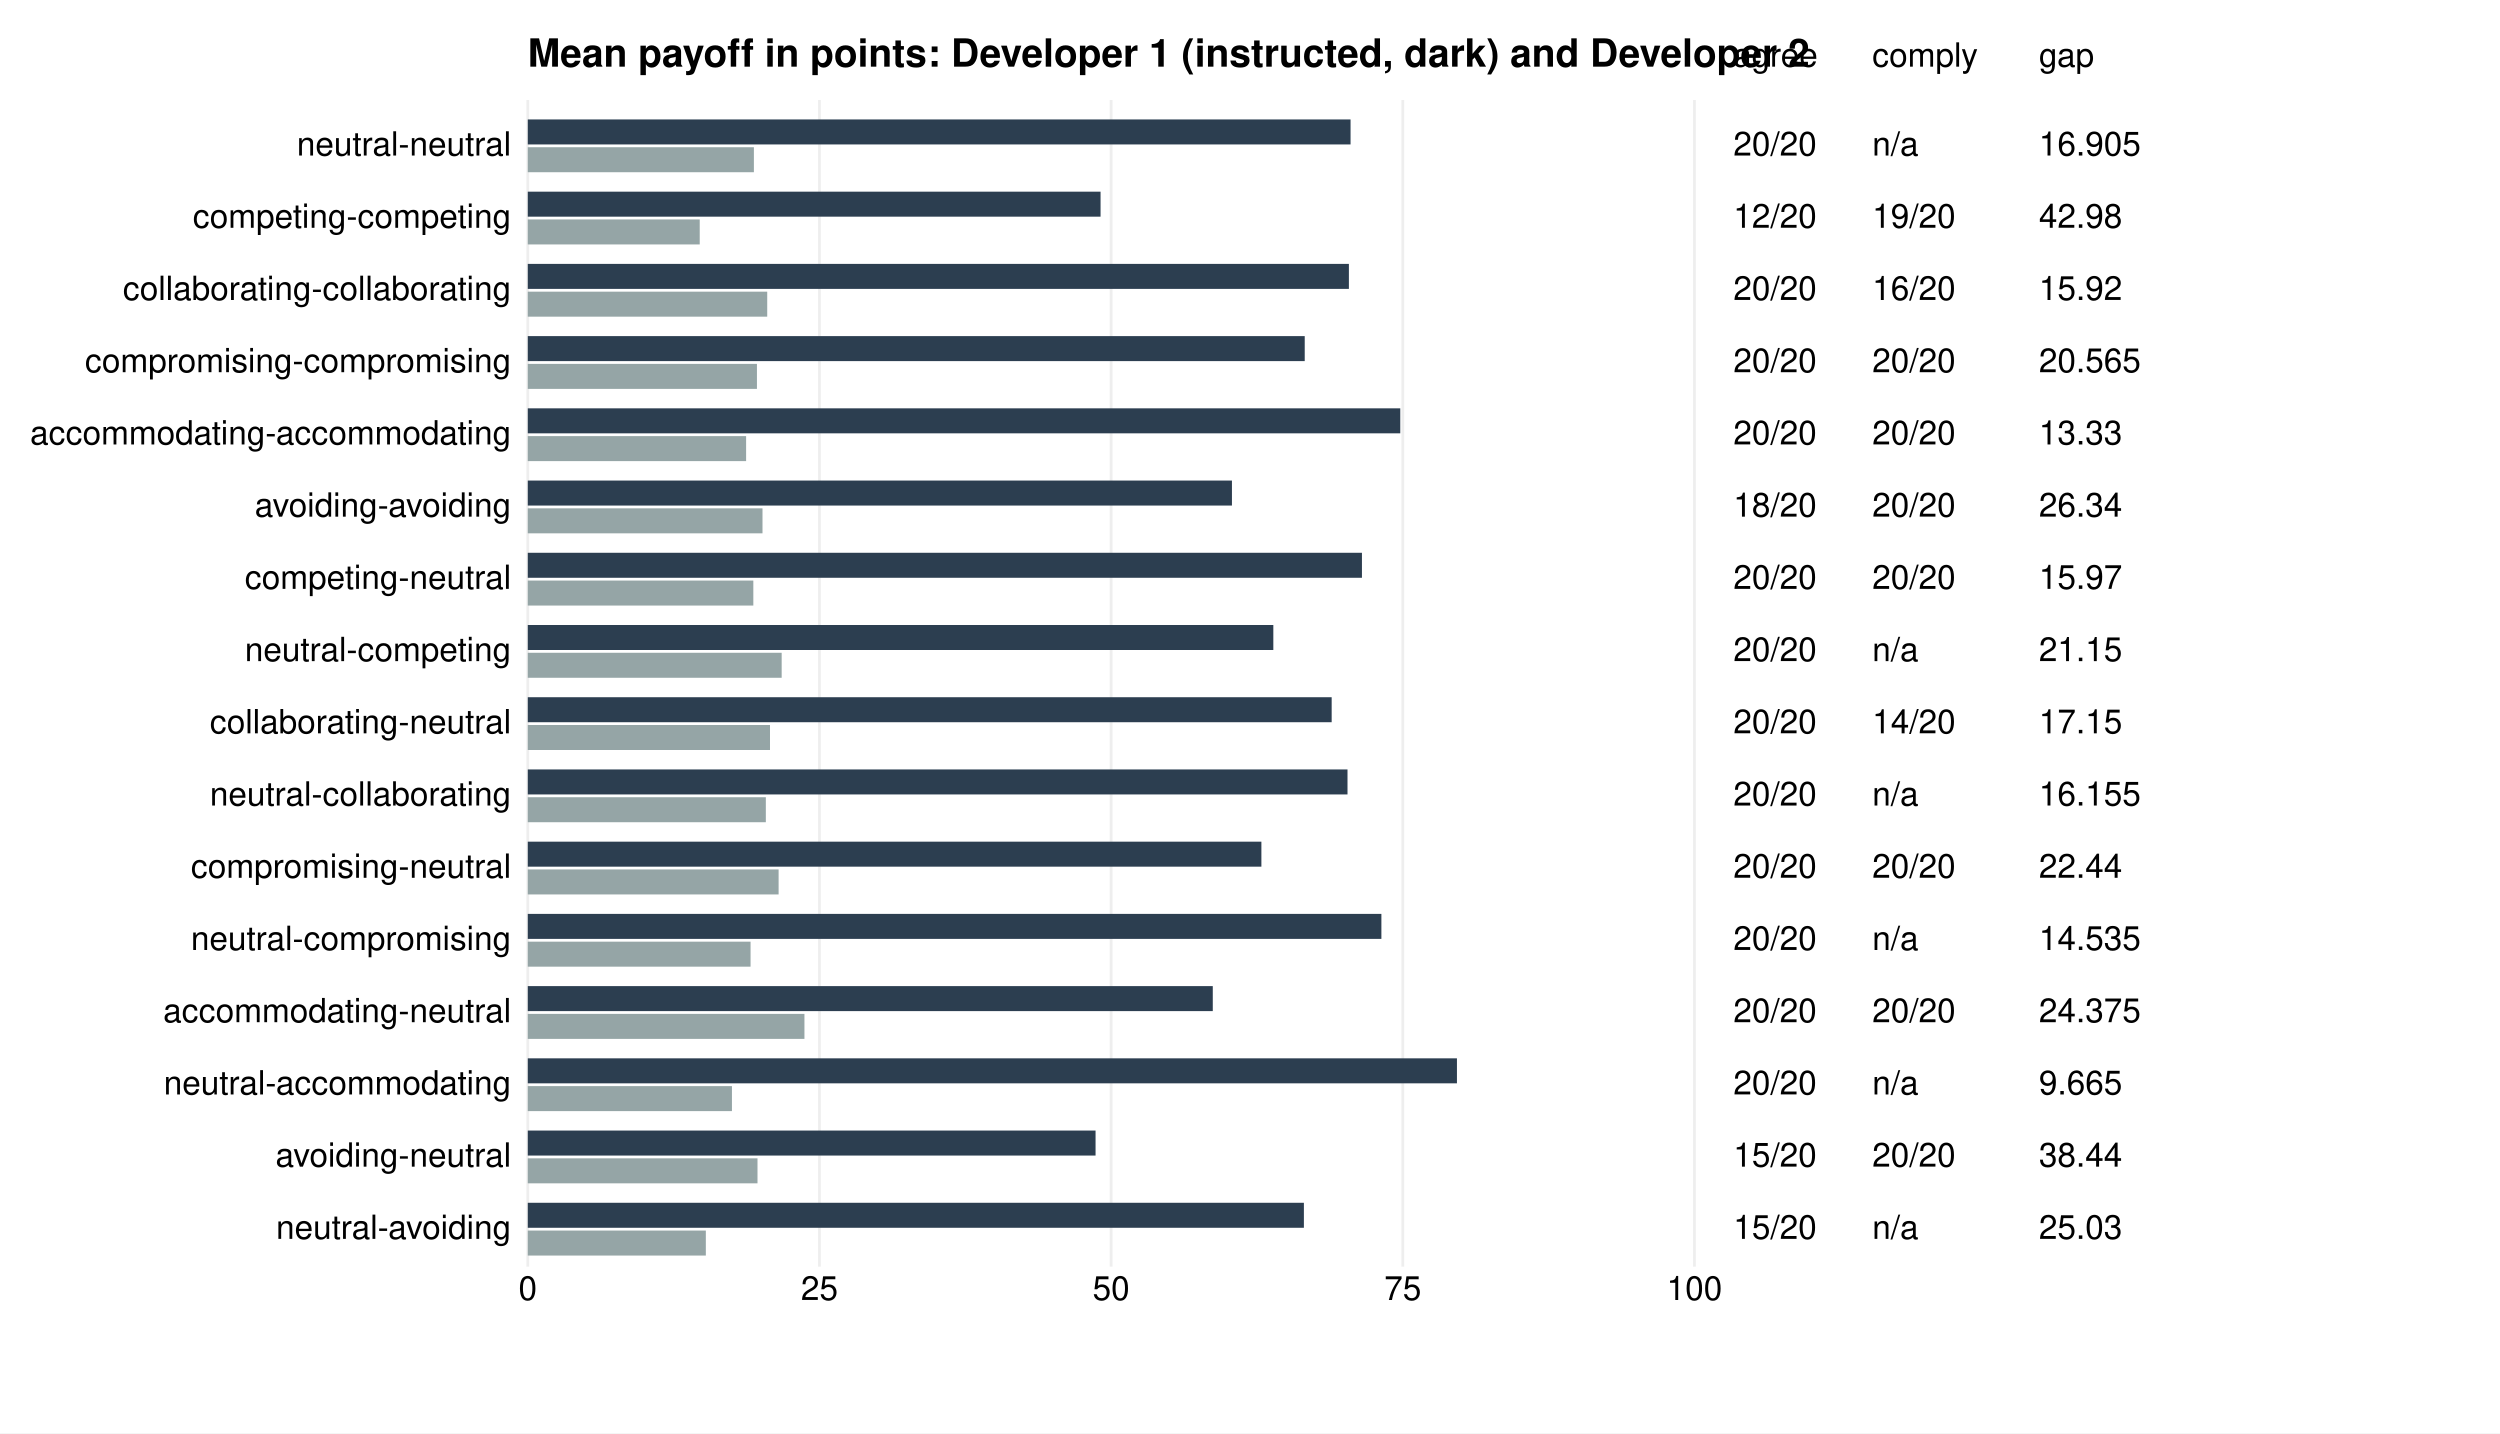
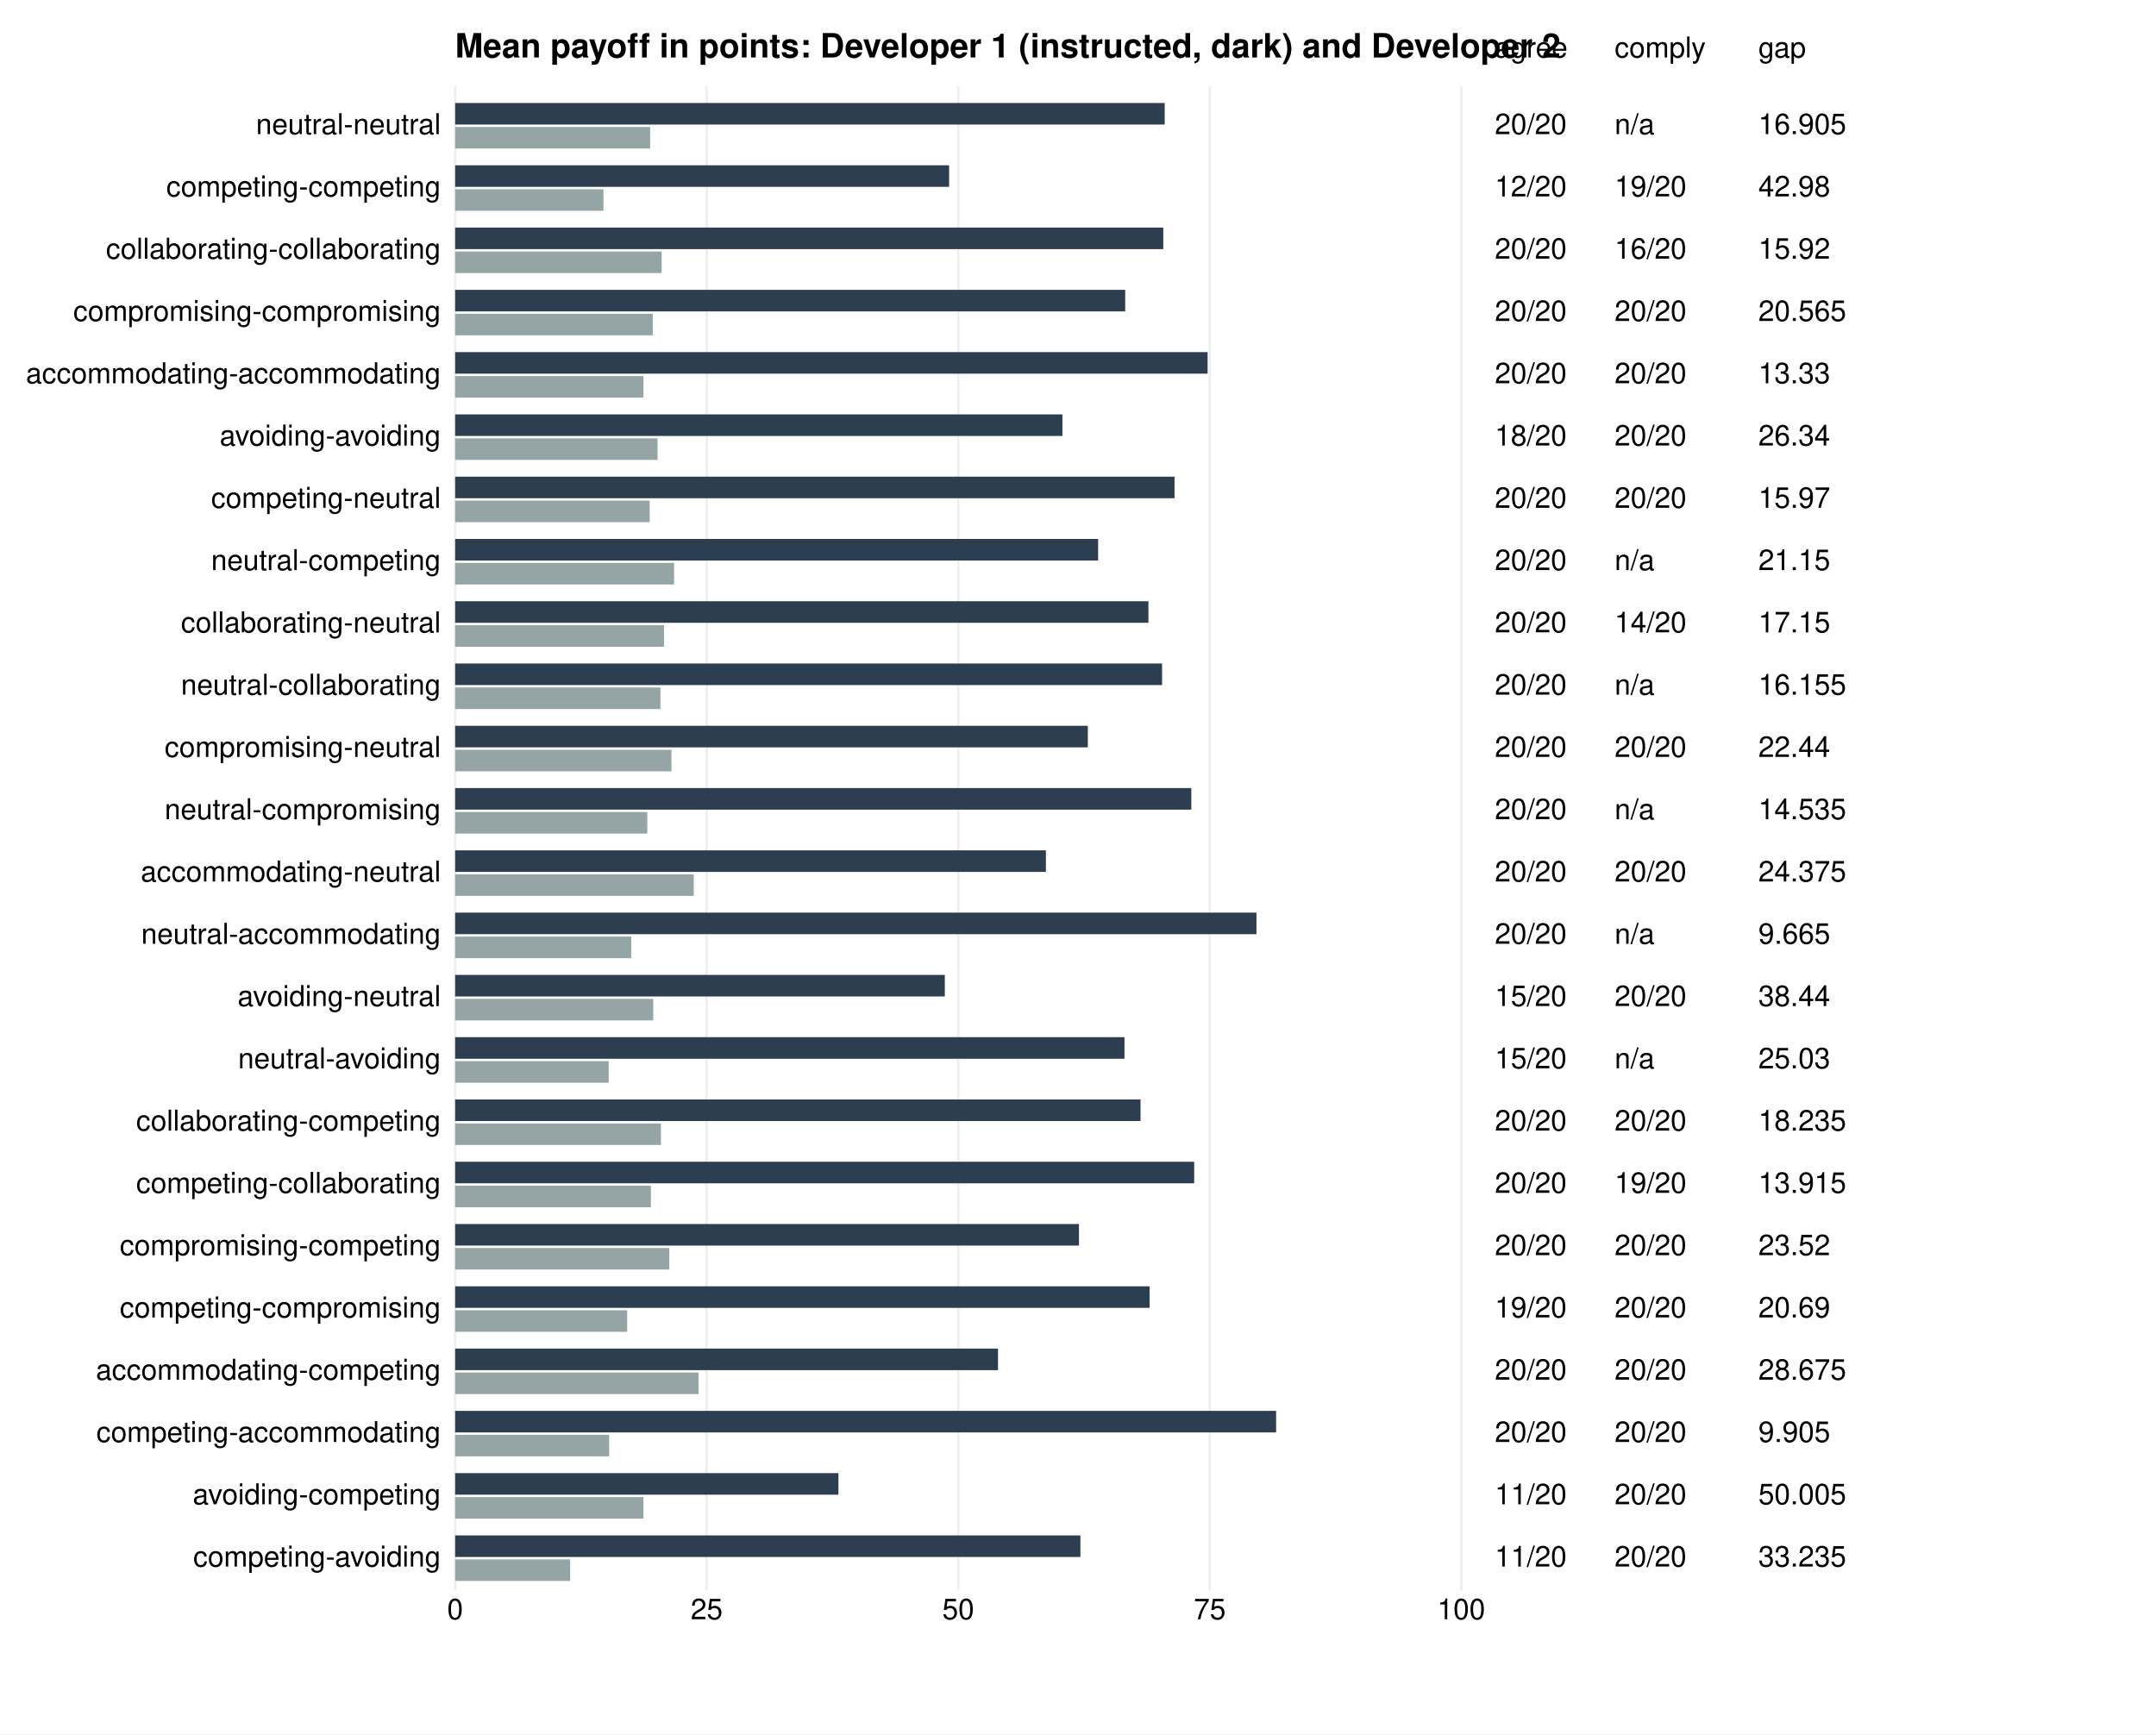
- <svg xmlns="http://www.w3.org/2000/svg" width="900" height="516" font-family="Helvetica, Arial, sans-serif" font-size="12">
-   <rect width="900" height="516" fill="white" />
+ <svg xmlns="http://www.w3.org/2000/svg" width="900" height="724" font-family="Helvetica, Arial, sans-serif" font-size="12">
+   <rect width="900" height="724" fill="white" />
  <text x="190" y="24" font-size="14" font-weight="bold">Mean payoff in points: Developer 1 (instructed, dark) and Developer 2</text>
  <text x="624" y="24">agree</text>
  <text x="674" y="24">comply</text>
  <text x="734" y="24">gap</text>
-   <line x1="190.0" y1="36" x2="190.0" y2="456" stroke="#eee" />
-   <text x="190.0" y="468" text-anchor="middle">0</text>
-   <line x1="295.0" y1="36" x2="295.0" y2="456" stroke="#eee" />
-   <text x="295.0" y="468" text-anchor="middle">25</text>
-   <line x1="400.0" y1="36" x2="400.0" y2="456" stroke="#eee" />
-   <text x="400.0" y="468" text-anchor="middle">50</text>
-   <line x1="505.0" y1="36" x2="505.0" y2="456" stroke="#eee" />
-   <text x="505.0" y="468" text-anchor="middle">75</text>
-   <line x1="610.0" y1="36" x2="610.0" y2="456" stroke="#eee" />
-   <text x="610.0" y="468" text-anchor="middle">100</text>
+   <line x1="190.0" y1="36" x2="190.0" y2="664" stroke="#eee" />
+   <text x="190.0" y="676" text-anchor="middle">0</text>
+   <line x1="295.0" y1="36" x2="295.0" y2="664" stroke="#eee" />
+   <text x="295.0" y="676" text-anchor="middle">25</text>
+   <line x1="400.0" y1="36" x2="400.0" y2="664" stroke="#eee" />
+   <text x="400.0" y="676" text-anchor="middle">50</text>
+   <line x1="505.0" y1="36" x2="505.0" y2="664" stroke="#eee" />
+   <text x="505.0" y="676" text-anchor="middle">75</text>
+   <line x1="610.0" y1="36" x2="610.0" y2="664" stroke="#eee" />
+   <text x="610.0" y="676" text-anchor="middle">100</text>
  <text x="184" y="56" text-anchor="end">neutral-neutral</text>
  <rect x="190" y="43" width="296.2" height="9" fill="#2c3e50" />
  <rect x="190" y="53" width="81.4" height="9" fill="#95a5a6" />
  <text x="624" y="56">20/20</text>
  <text x="674" y="56">n/a</text>
  <text x="734" y="56">16.905</text>
  <text x="184" y="82" text-anchor="end">competing-competing</text>
  <rect x="190" y="69" width="206.2" height="9" fill="#2c3e50" />
  <rect x="190" y="79" width="61.9" height="9" fill="#95a5a6" />
  <text x="624" y="82">12/20</text>
  <text x="674" y="82">19/20</text>
  <text x="734" y="82">42.98</text>
  <text x="184" y="108" text-anchor="end">collaborating-collaborating</text>
  <rect x="190" y="95" width="295.6" height="9" fill="#2c3e50" />
  <rect x="190" y="105" width="86.2" height="9" fill="#95a5a6" />
  <text x="624" y="108">20/20</text>
  <text x="674" y="108">16/20</text>
  <text x="734" y="108">15.92</text>
  <text x="184" y="134" text-anchor="end">compromising-compromising</text>
  <rect x="190" y="121" width="279.7" height="9" fill="#2c3e50" />
  <rect x="190" y="131" width="82.5" height="9" fill="#95a5a6" />
  <text x="624" y="134">20/20</text>
  <text x="674" y="134">20/20</text>
  <text x="734" y="134">20.565</text>
  <text x="184" y="160" text-anchor="end">accommodating-accommodating</text>
  <rect x="190" y="147" width="314.1" height="9" fill="#2c3e50" />
  <rect x="190" y="157" width="78.6" height="9" fill="#95a5a6" />
  <text x="624" y="160">20/20</text>
  <text x="674" y="160">20/20</text>
  <text x="734" y="160">13.33</text>
  <text x="184" y="186" text-anchor="end">avoiding-avoiding</text>
  <rect x="190" y="173" width="253.5" height="9" fill="#2c3e50" />
  <rect x="190" y="183" width="84.5" height="9" fill="#95a5a6" />
  <text x="624" y="186">18/20</text>
  <text x="674" y="186">20/20</text>
  <text x="734" y="186">26.34</text>
  <text x="184" y="212" text-anchor="end">competing-neutral</text>
  <rect x="190" y="199" width="300.3" height="9" fill="#2c3e50" />
  <rect x="190" y="209" width="81.2" height="9" fill="#95a5a6" />
  <text x="624" y="212">20/20</text>
  <text x="674" y="212">20/20</text>
  <text x="734" y="212">15.97</text>
  <text x="184" y="238" text-anchor="end">neutral-competing</text>
  <rect x="190" y="225" width="268.4" height="9" fill="#2c3e50" />
  <rect x="190" y="235" width="91.4" height="9" fill="#95a5a6" />
  <text x="624" y="238">20/20</text>
  <text x="674" y="238">n/a</text>
  <text x="734" y="238">21.15</text>
  <text x="184" y="264" text-anchor="end">collaborating-neutral</text>
  <rect x="190" y="251" width="289.4" height="9" fill="#2c3e50" />
  <rect x="190" y="261" width="87.2" height="9" fill="#95a5a6" />
  <text x="624" y="264">20/20</text>
  <text x="674" y="264">14/20</text>
  <text x="734" y="264">17.15</text>
  <text x="184" y="290" text-anchor="end">neutral-collaborating</text>
  <rect x="190" y="277" width="295.1" height="9" fill="#2c3e50" />
  <rect x="190" y="287" width="85.7" height="9" fill="#95a5a6" />
  <text x="624" y="290">20/20</text>
  <text x="674" y="290">n/a</text>
  <text x="734" y="290">16.155</text>
  <text x="184" y="316" text-anchor="end">compromising-neutral</text>
  <rect x="190" y="303" width="264.1" height="9" fill="#2c3e50" />
  <rect x="190" y="313" width="90.3" height="9" fill="#95a5a6" />
  <text x="624" y="316">20/20</text>
  <text x="674" y="316">20/20</text>
  <text x="734" y="316">22.44</text>
  <text x="184" y="342" text-anchor="end">neutral-compromising</text>
  <rect x="190" y="329" width="307.3" height="9" fill="#2c3e50" />
  <rect x="190" y="339" width="80.2" height="9" fill="#95a5a6" />
  <text x="624" y="342">20/20</text>
  <text x="674" y="342">n/a</text>
  <text x="734" y="342">14.535</text>
  <text x="184" y="368" text-anchor="end">accommodating-neutral</text>
  <rect x="190" y="355" width="246.6" height="9" fill="#2c3e50" />
  <rect x="190" y="365" width="99.6" height="9" fill="#95a5a6" />
  <text x="624" y="368">20/20</text>
  <text x="674" y="368">20/20</text>
  <text x="734" y="368">24.375</text>
  <text x="184" y="394" text-anchor="end">neutral-accommodating</text>
  <rect x="190" y="381" width="334.5" height="9" fill="#2c3e50" />
  <rect x="190" y="391" width="73.5" height="9" fill="#95a5a6" />
  <text x="624" y="394">20/20</text>
  <text x="674" y="394">n/a</text>
  <text x="734" y="394">9.665</text>
  <text x="184" y="420" text-anchor="end">avoiding-neutral</text>
  <rect x="190" y="407" width="204.4" height="9" fill="#2c3e50" />
  <rect x="190" y="417" width="82.7" height="9" fill="#95a5a6" />
  <text x="624" y="420">15/20</text>
  <text x="674" y="420">20/20</text>
  <text x="734" y="420">38.44</text>
  <text x="184" y="446" text-anchor="end">neutral-avoiding</text>
  <rect x="190" y="433" width="279.4" height="9" fill="#2c3e50" />
  <rect x="190" y="443" width="64.1" height="9" fill="#95a5a6" />
  <text x="624" y="446">15/20</text>
  <text x="674" y="446">n/a</text>
  <text x="734" y="446">25.03</text>
+   <text x="184" y="472" text-anchor="end">collaborating-competing</text>
+   <rect x="190" y="459" width="286.1" height="9" fill="#2c3e50" />
+   <rect x="190" y="469" width="85.9" height="9" fill="#95a5a6" />
+   <text x="624" y="472">20/20</text>
+   <text x="674" y="472">20/20</text>
+   <text x="734" y="472">18.235</text>
+   <text x="184" y="498" text-anchor="end">competing-collaborating</text>
+   <rect x="190" y="485" width="308.5" height="9" fill="#2c3e50" />
+   <rect x="190" y="495" width="81.7" height="9" fill="#95a5a6" />
+   <text x="624" y="498">20/20</text>
+   <text x="674" y="498">19/20</text>
+   <text x="734" y="498">13.915</text>
+   <text x="184" y="524" text-anchor="end">compromising-competing</text>
+   <rect x="190" y="511" width="260.4" height="9" fill="#2c3e50" />
+   <rect x="190" y="521" width="89.4" height="9" fill="#95a5a6" />
+   <text x="624" y="524">20/20</text>
+   <text x="674" y="524">20/20</text>
+   <text x="734" y="524">23.52</text>
+   <text x="184" y="550" text-anchor="end">competing-compromising</text>
+   <rect x="190" y="537" width="289.9" height="9" fill="#2c3e50" />
+   <rect x="190" y="547" width="71.8" height="9" fill="#95a5a6" />
+   <text x="624" y="550">19/20</text>
+   <text x="674" y="550">20/20</text>
+   <text x="734" y="550">20.69</text>
+   <text x="184" y="576" text-anchor="end">accommodating-competing</text>
+   <rect x="190" y="563" width="226.6" height="9" fill="#2c3e50" />
+   <rect x="190" y="573" width="101.6" height="9" fill="#95a5a6" />
+   <text x="624" y="576">20/20</text>
+   <text x="674" y="576">20/20</text>
+   <text x="734" y="576">28.675</text>
+   <text x="184" y="602" text-anchor="end">competing-accommodating</text>
+   <rect x="190" y="589" width="342.7" height="9" fill="#2c3e50" />
+   <rect x="190" y="599" width="64.3" height="9" fill="#95a5a6" />
+   <text x="624" y="602">20/20</text>
+   <text x="674" y="602">20/20</text>
+   <text x="734" y="602">9.905</text>
+   <text x="184" y="628" text-anchor="end">avoiding-competing</text>
+   <rect x="190" y="615" width="160.0" height="9" fill="#2c3e50" />
+   <rect x="190" y="625" width="78.6" height="9" fill="#95a5a6" />
+   <text x="624" y="628">11/20</text>
+   <text x="674" y="628">20/20</text>
+   <text x="734" y="628">50.005</text>
+   <text x="184" y="654" text-anchor="end">competing-avoiding</text>
+   <rect x="190" y="641" width="261.0" height="9" fill="#2c3e50" />
+   <rect x="190" y="651" width="48.0" height="9" fill="#95a5a6" />
+   <text x="624" y="654">11/20</text>
+   <text x="674" y="654">20/20</text>
+   <text x="734" y="654">33.235</text>
</svg>
